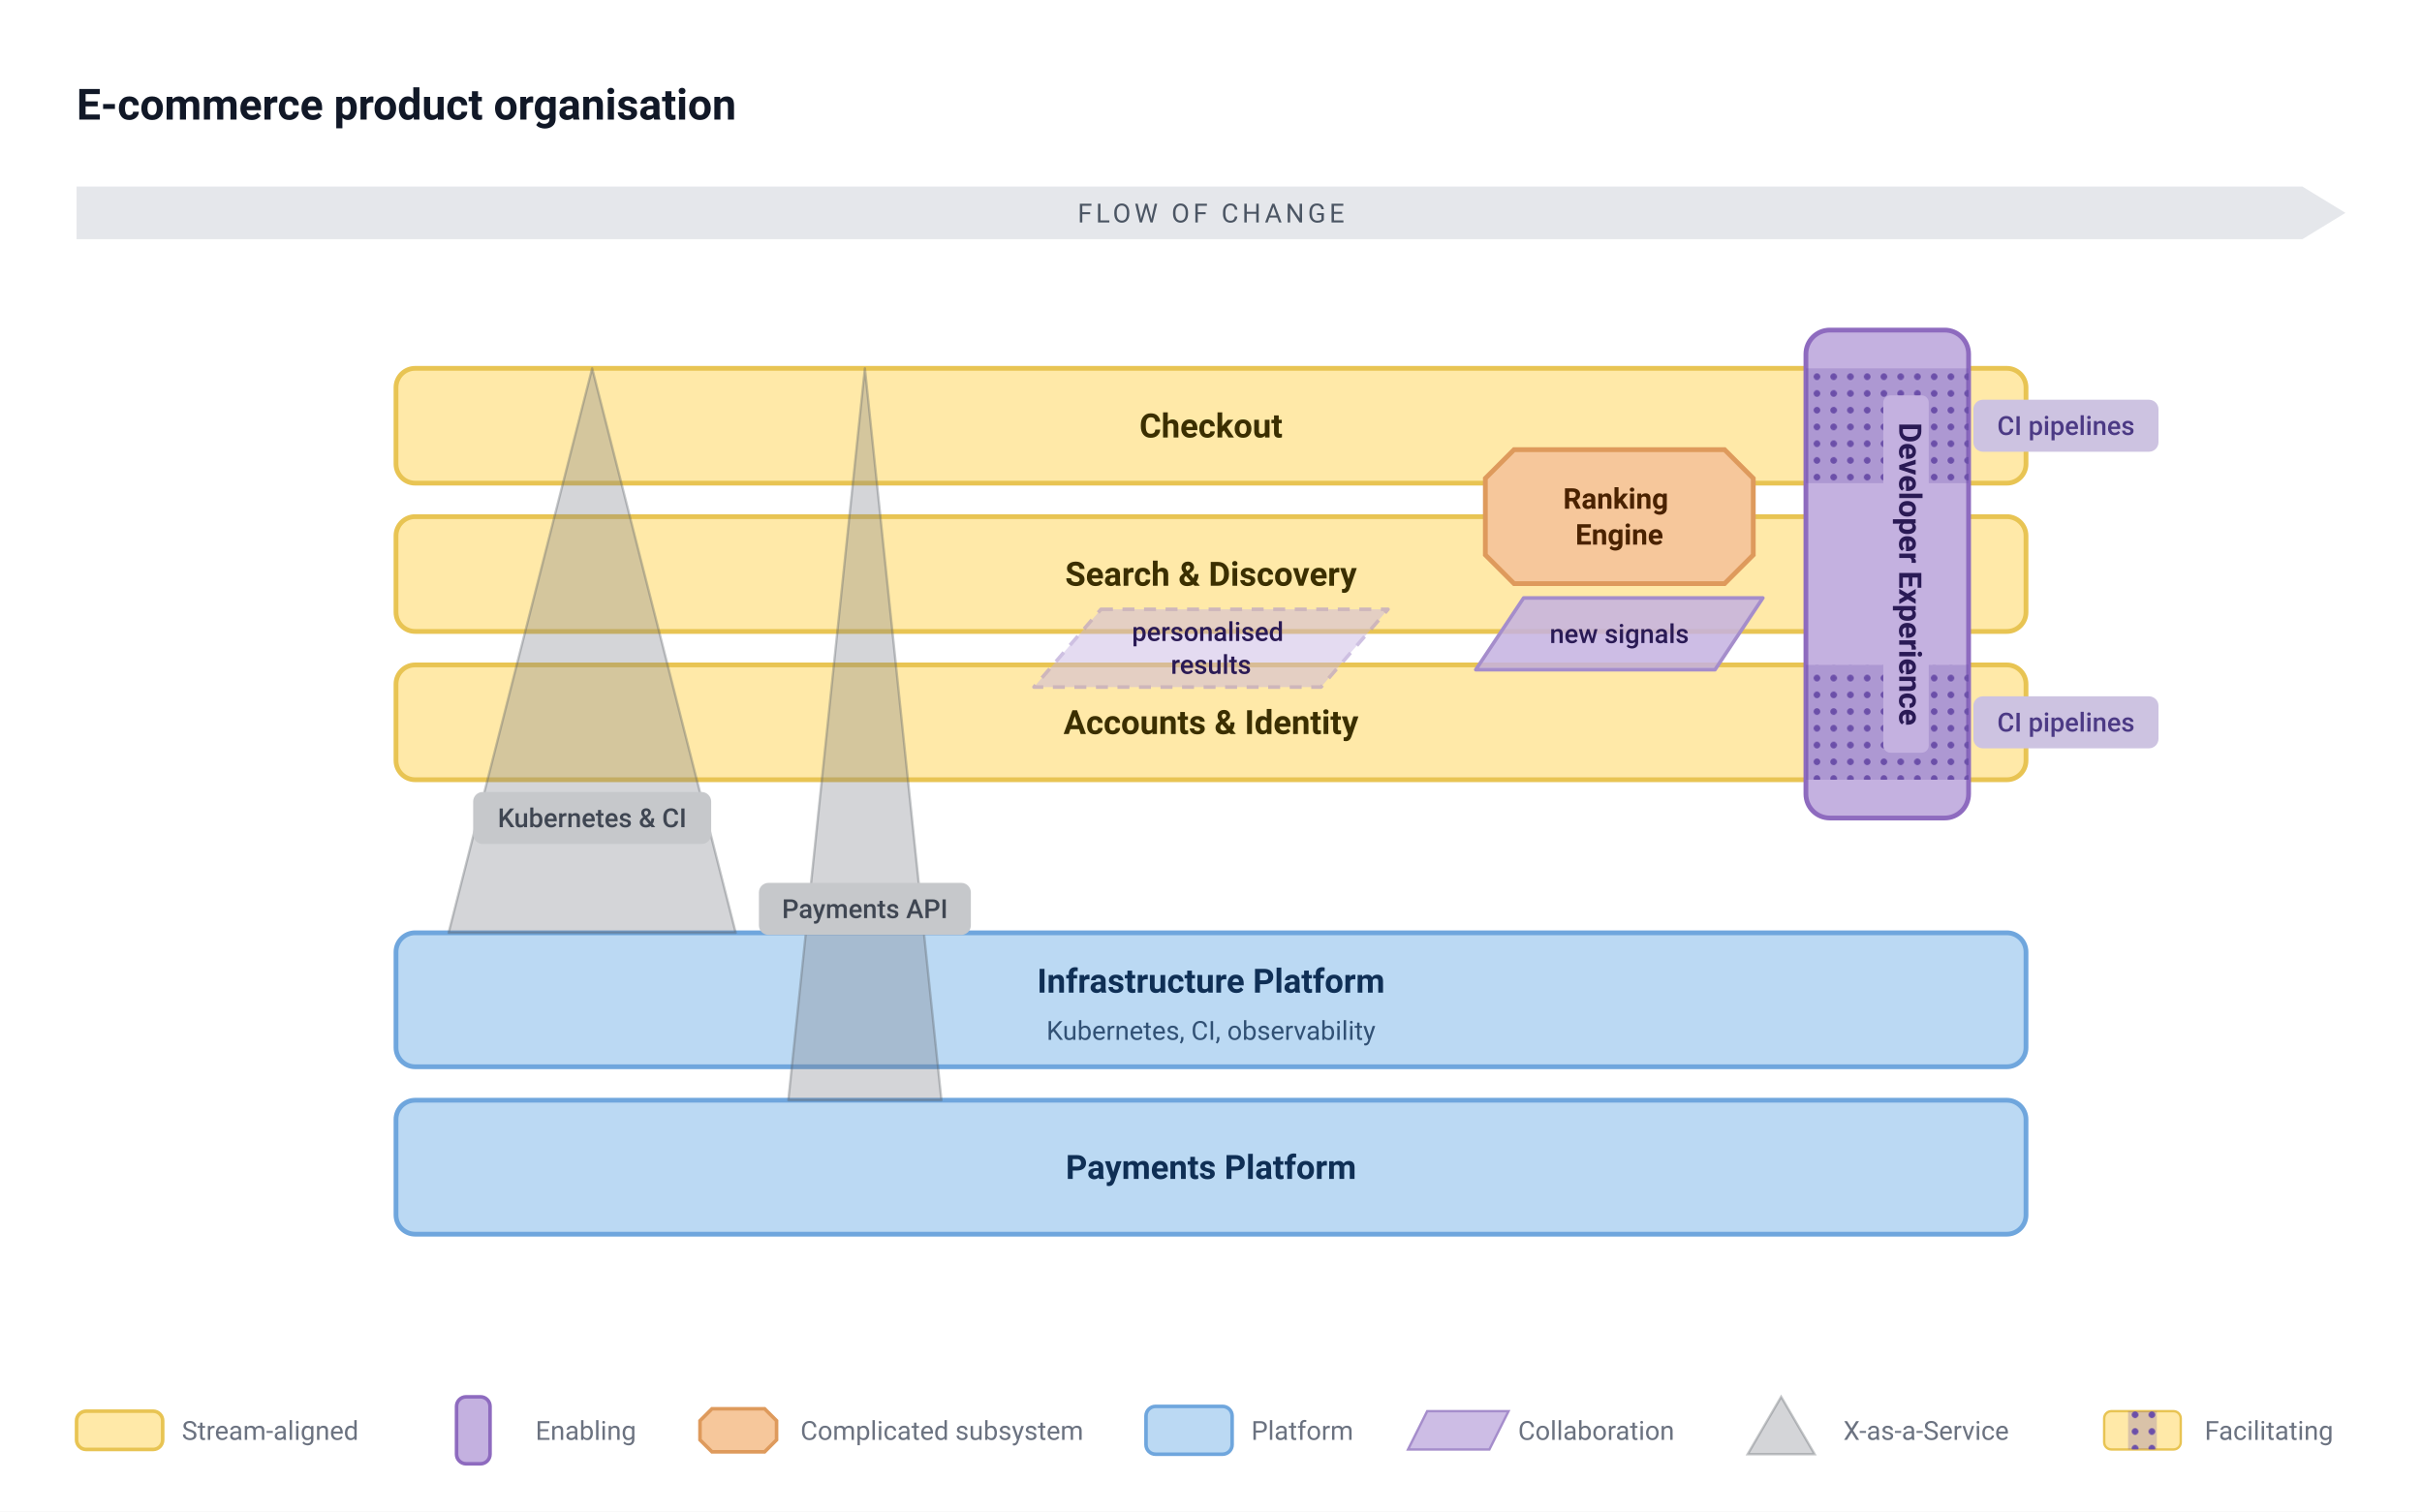
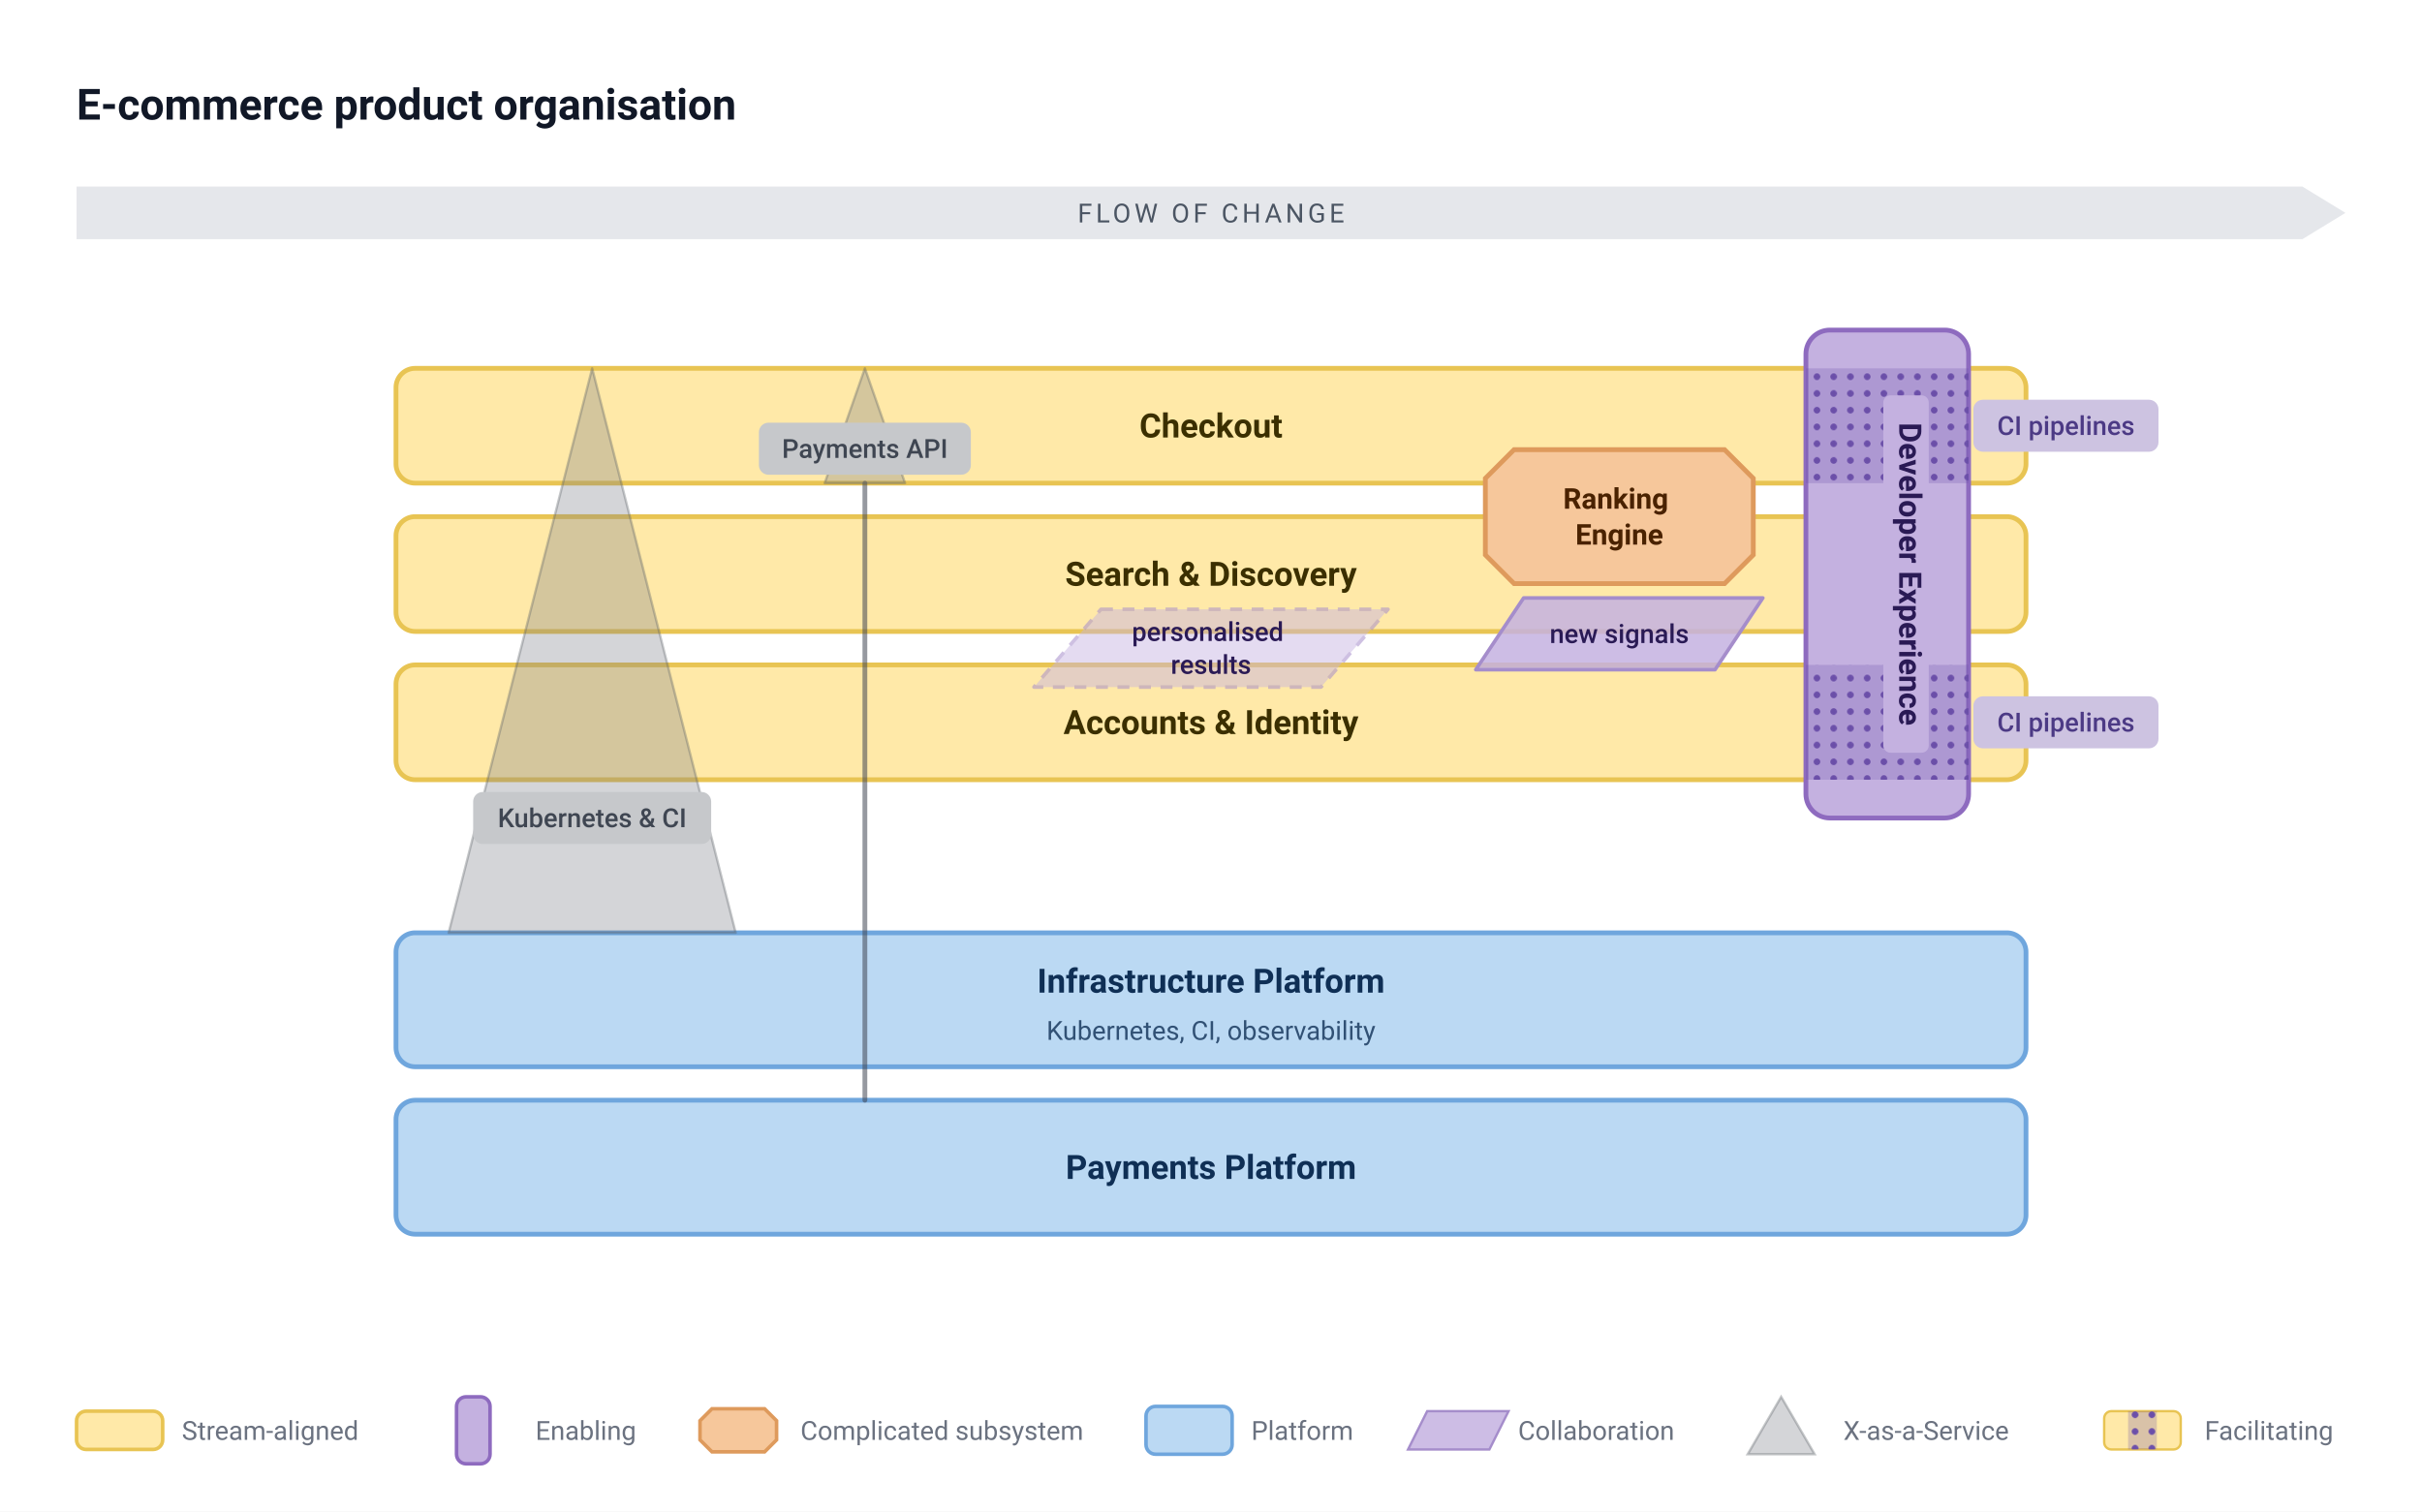
<svg xmlns="http://www.w3.org/2000/svg" width="1012.42" height="632" viewBox="0 0 1012.42 632" font-family="system-ui, -apple-system, &quot;Segoe UI&quot;, Roboto, Helvetica, Arial, sans-serif" role="img" aria-label="E-commerce product organisation" data-teamtopo="0.1.0">
  <defs>
    <pattern id="tt-dots" patternUnits="userSpaceOnUse" width="7" height="7">
      <rect width="7" height="7" fill="rgba(107,79,168,0.25)" />
      <circle cx="3.5" cy="3.5" r="1.4" fill="#6B4FA8" />
    </pattern>
  </defs>
  <rect width="1012.42" height="632" fill="#ffffff" class="tt-bg" />
  <text x="32" y="50" font-size="18" font-weight="700" fill="#111827">E-commerce product organisation</text>
  <g class="tt-flow">
    <path d="M32,78 H962.42 L980.42,89 L962.42,100 H32 Z" fill="#e5e7eb" />
    <text x="506.21" y="93" text-anchor="middle" font-size="11" letter-spacing="1.5" fill="#4b5563">FLOW OF CHANGE</text>
  </g>
  <g class="tt-frames" />
  <g class="tt-lanes">
    <g class="tt-node tt-platform" data-id="infra">
      <rect x="165.53" y="390" width="681.36" height="56" rx="8" fill="#BBD9F3" stroke="#6FA6DD" stroke-width="2" />
      <text x="506.21" y="415.025" text-anchor="middle" font-size="14" fill="#0f2f55" font-weight="600">
        <tspan x="506.21" dy="0">Infrastructure Platform</tspan>
      </text>
      <text x="506.21" y="434.75" text-anchor="middle" font-size="11" fill="#0f2f55" opacity="0.8">Kubernetes, CI, observability</text>
    </g>
    <g class="tt-node tt-platform" data-id="payments">
      <rect x="165.53" y="460" width="681.36" height="56" rx="8" fill="#BBD9F3" stroke="#6FA6DD" stroke-width="2" />
      <text x="506.21" y="492.9" text-anchor="middle" font-size="14" fill="#0f2f55" font-weight="600">
        <tspan x="506.21" dy="0">Payments Platform</tspan>
      </text>
    </g>
    <g class="tt-node tt-stream" data-id="checkout">
      <rect x="165.53" y="154" width="681.36" height="48" rx="8" fill="#FFE9A8" stroke="#E8C453" stroke-width="2" />
      <text x="506.21" y="182.9" text-anchor="middle" font-size="14" fill="#3b2f00" font-weight="600">
        <tspan x="506.21" dy="0">Checkout</tspan>
      </text>
    </g>
    <g class="tt-node tt-stream" data-id="search">
      <rect x="165.53" y="216" width="681.36" height="48" rx="8" fill="#FFE9A8" stroke="#E8C453" stroke-width="2" />
      <text x="506.21" y="244.9" text-anchor="middle" font-size="14" fill="#3b2f00" font-weight="600">
        <tspan x="506.21" dy="0">Search &amp; Discovery</tspan>
      </text>
    </g>
    <g class="tt-node tt-stream" data-id="accounts">
      <rect x="165.53" y="278" width="681.36" height="48" rx="8" fill="#FFE9A8" stroke="#E8C453" stroke-width="2" />
      <text x="506.21" y="306.9" text-anchor="middle" font-size="14" fill="#3b2f00" font-weight="600">
        <tspan x="506.21" dy="0">Accounts &amp; Identity</tspan>
      </text>
    </g>
  </g>
  <g class="tt-xaas">
    <g class="tt-edge tt-xaas">
      <polygon points="307.53,390 187.53,390 247.53,154" fill="rgba(120,124,132,0.32)" stroke="rgba(90,94,102,0.35)" stroke-width="1" stroke-linejoin="round" />
      <g class="tt-edge-label">
        <rect x="197.785" y="331.125" width="99.49" height="21.75" rx="4" fill="#c6c8cb" />
        <text x="247.53" y="345.85" text-anchor="middle" font-size="11" font-weight="500" fill="#3f4652">
          <tspan x="247.53" dy="0">Kubernetes &amp; CI</tspan>
        </text>
      </g>
    </g>
    <g class="tt-edge tt-xaas">
-       <polygon points="393.53,460 329.53,460 361.53,154" fill="rgba(120,124,132,0.32)" stroke="rgba(90,94,102,0.35)" stroke-width="1" stroke-linejoin="round" />
+       <line x1="361.53" y1="460" x2="361.53" y2="202" stroke="#3f4652" stroke-width="2" stroke-linecap="round" opacity="0.55" />
+       <polygon points="378.33,202 344.73,202 361.53,154" fill="rgba(120,124,132,0.32)" stroke="rgba(90,94,102,0.35)" stroke-width="1" stroke-linejoin="round" />
      <g class="tt-edge-label">
-         <rect x="317.23" y="369.125" width="88.6" height="21.75" rx="4" fill="#c6c8cb" />
-         <text x="361.53" y="383.85" text-anchor="middle" font-size="11" font-weight="500" fill="#3f4652">
+         <rect x="317.23" y="176.725" width="88.6" height="21.75" rx="4" fill="#c6c8cb" />
+         <text x="361.53" y="191.45" text-anchor="middle" font-size="11" font-weight="500" fill="#3f4652">
          <tspan x="361.53" dy="0">Payments API</tspan>
        </text>
      </g>
    </g>
  </g>
  <g class="tt-overlays">
    <g class="tt-node tt-subsystem" data-id="ranking">
      <path d="M632.89,188 H720.89 L732.89,200 V232 L720.89,244 H632.89 L620.89,232 V200 Z" fill="#F6C79B" stroke="#DE9A5C" stroke-width="2" />
      <text x="676.89" y="212.7" text-anchor="middle" font-size="12" fill="#4a2200" font-weight="600">
        <tspan x="676.89" dy="0">Ranking</tspan>
        <tspan x="676.89" dy="15">Engine</tspan>
      </text>
    </g>
    <g class="tt-node tt-enabling" data-id="devex">
      <rect x="754.89" y="138" width="68" height="204" rx="10" fill="#C4B1E0" stroke="#8E6BBF" stroke-width="2" />
    </g>
  </g>
  <g class="tt-facilitating">
    <g class="tt-edge tt-facilitating">
      <rect x="754.89" y="154" width="68" height="48" fill="url(#tt-dots)" />
      <g class="tt-edge-label">
        <rect x="824.89" y="167.125" width="77.38" height="21.75" rx="4" fill="#cdc3e1" />
        <text x="863.58" y="181.85" text-anchor="middle" font-size="11" font-weight="500" fill="#4c3a85">
          <tspan x="863.58" dy="0">CI pipelines</tspan>
        </text>
      </g>
    </g>
    <g class="tt-edge tt-facilitating">
      <rect x="754.89" y="278" width="68" height="48" fill="url(#tt-dots)" />
      <g class="tt-edge-label">
        <rect x="824.89" y="291.125" width="77.38" height="21.75" rx="4" fill="#cdc3e1" />
        <text x="863.58" y="305.85" text-anchor="middle" font-size="11" font-weight="500" fill="#4c3a85">
          <tspan x="863.58" dy="0">CI pipelines</tspan>
        </text>
      </g>
    </g>
  </g>
  <g class="tt-overlay-labels">
    <g class="tt-node tt-enabling" data-id="devex">
      <g transform="translate(793.89 240) rotate(90)">
        <rect x="-74.705" y="-12.35" width="149.41" height="19" rx="3" fill="#C4B1E0" />
        <text x="0" y="0" text-anchor="middle" font-size="13" font-weight="600" fill="#2a1a55">Developer Experience</text>
      </g>
    </g>
  </g>
  <g class="tt-collaboration">
    <g class="tt-edge tt-collaboration">
      <polygon points="636.89,250 736.89,250 716.89,280 616.89,280" fill="rgba(196,177,224,0.85)" stroke="#A58DCB" stroke-width="1.5" stroke-linejoin="round" />
      <text x="676.89" y="268.85" text-anchor="middle" font-size="11" font-weight="500" fill="#2a1a55">
        <tspan x="676.89" dy="0">new signals</tspan>
      </text>
    </g>
    <g class="tt-edge tt-collaboration">
      <polygon points="460.21,254.75 580.21,254.75 552.21,287.25 432.21,287.25" fill="rgba(196,177,224,0.85)" stroke="#A58DCB" stroke-width="1.5" stroke-linejoin="round" opacity="0.55" stroke-dasharray="5 4" />
      <text x="506.21" y="267.975" text-anchor="middle" font-size="11" font-weight="500" fill="#2a1a55">
        <tspan x="506.21" dy="0">personalised</tspan>
        <tspan x="506.21" dy="13.75">results</tspan>
      </text>
    </g>
  </g>
  <g class="tt-legend">
    <rect x="32" y="590" width="36" height="16" rx="4" fill="#FFE9A8" stroke="#E8C453" stroke-width="1.5" />
    <text x="76" y="602" font-size="11" fill="#6b7280">Stream-aligned</text>
    <rect x="190.84" y="584" width="14" height="28" rx="4" fill="#C4B1E0" stroke="#8E6BBF" stroke-width="1.5" />
    <text x="223.84" y="602" font-size="11" fill="#6b7280">Enabling</text>
    <path d="M297.61,589 H319.61 L324.61,594 V602 L319.61,607 H297.61 L292.61,602 V594 Z" fill="#F6C79B" stroke="#DE9A5C" stroke-width="1.5" />
    <text x="334.61" y="602" font-size="11" fill="#6b7280">Complicated subsystem</text>
    <rect x="479.04" y="588" width="36" height="20" rx="4" fill="#BBD9F3" stroke="#6FA6DD" stroke-width="1.5" />
    <text x="523.04" y="602" font-size="11" fill="#6b7280">Platform</text>
    <polygon points="596.58,590 630.58,590 622.58,606 588.58,606" fill="rgba(196,177,224,0.85)" stroke="#A58DCB" stroke-width="1" />
    <text x="634.58" y="602" font-size="11" fill="#6b7280">Collaboration</text>
    <polygon points="730.54,608 758.54,608 744.54,584" fill="rgba(120,124,132,0.32)" stroke="rgba(90,94,102,0.35)" stroke-width="1" />
    <text x="770.54" y="602" font-size="11" fill="#6b7280">X-as-a-Service</text>
    <rect x="879.57" y="590" width="32" height="16" rx="3" fill="#FFE9A8" stroke="#E8C453" stroke-width="1" />
    <rect x="889.57" y="590" width="12" height="16" fill="url(#tt-dots)" />
    <text x="921.57" y="602" font-size="11" fill="#6b7280">Facilitating</text>
  </g>
</svg>
